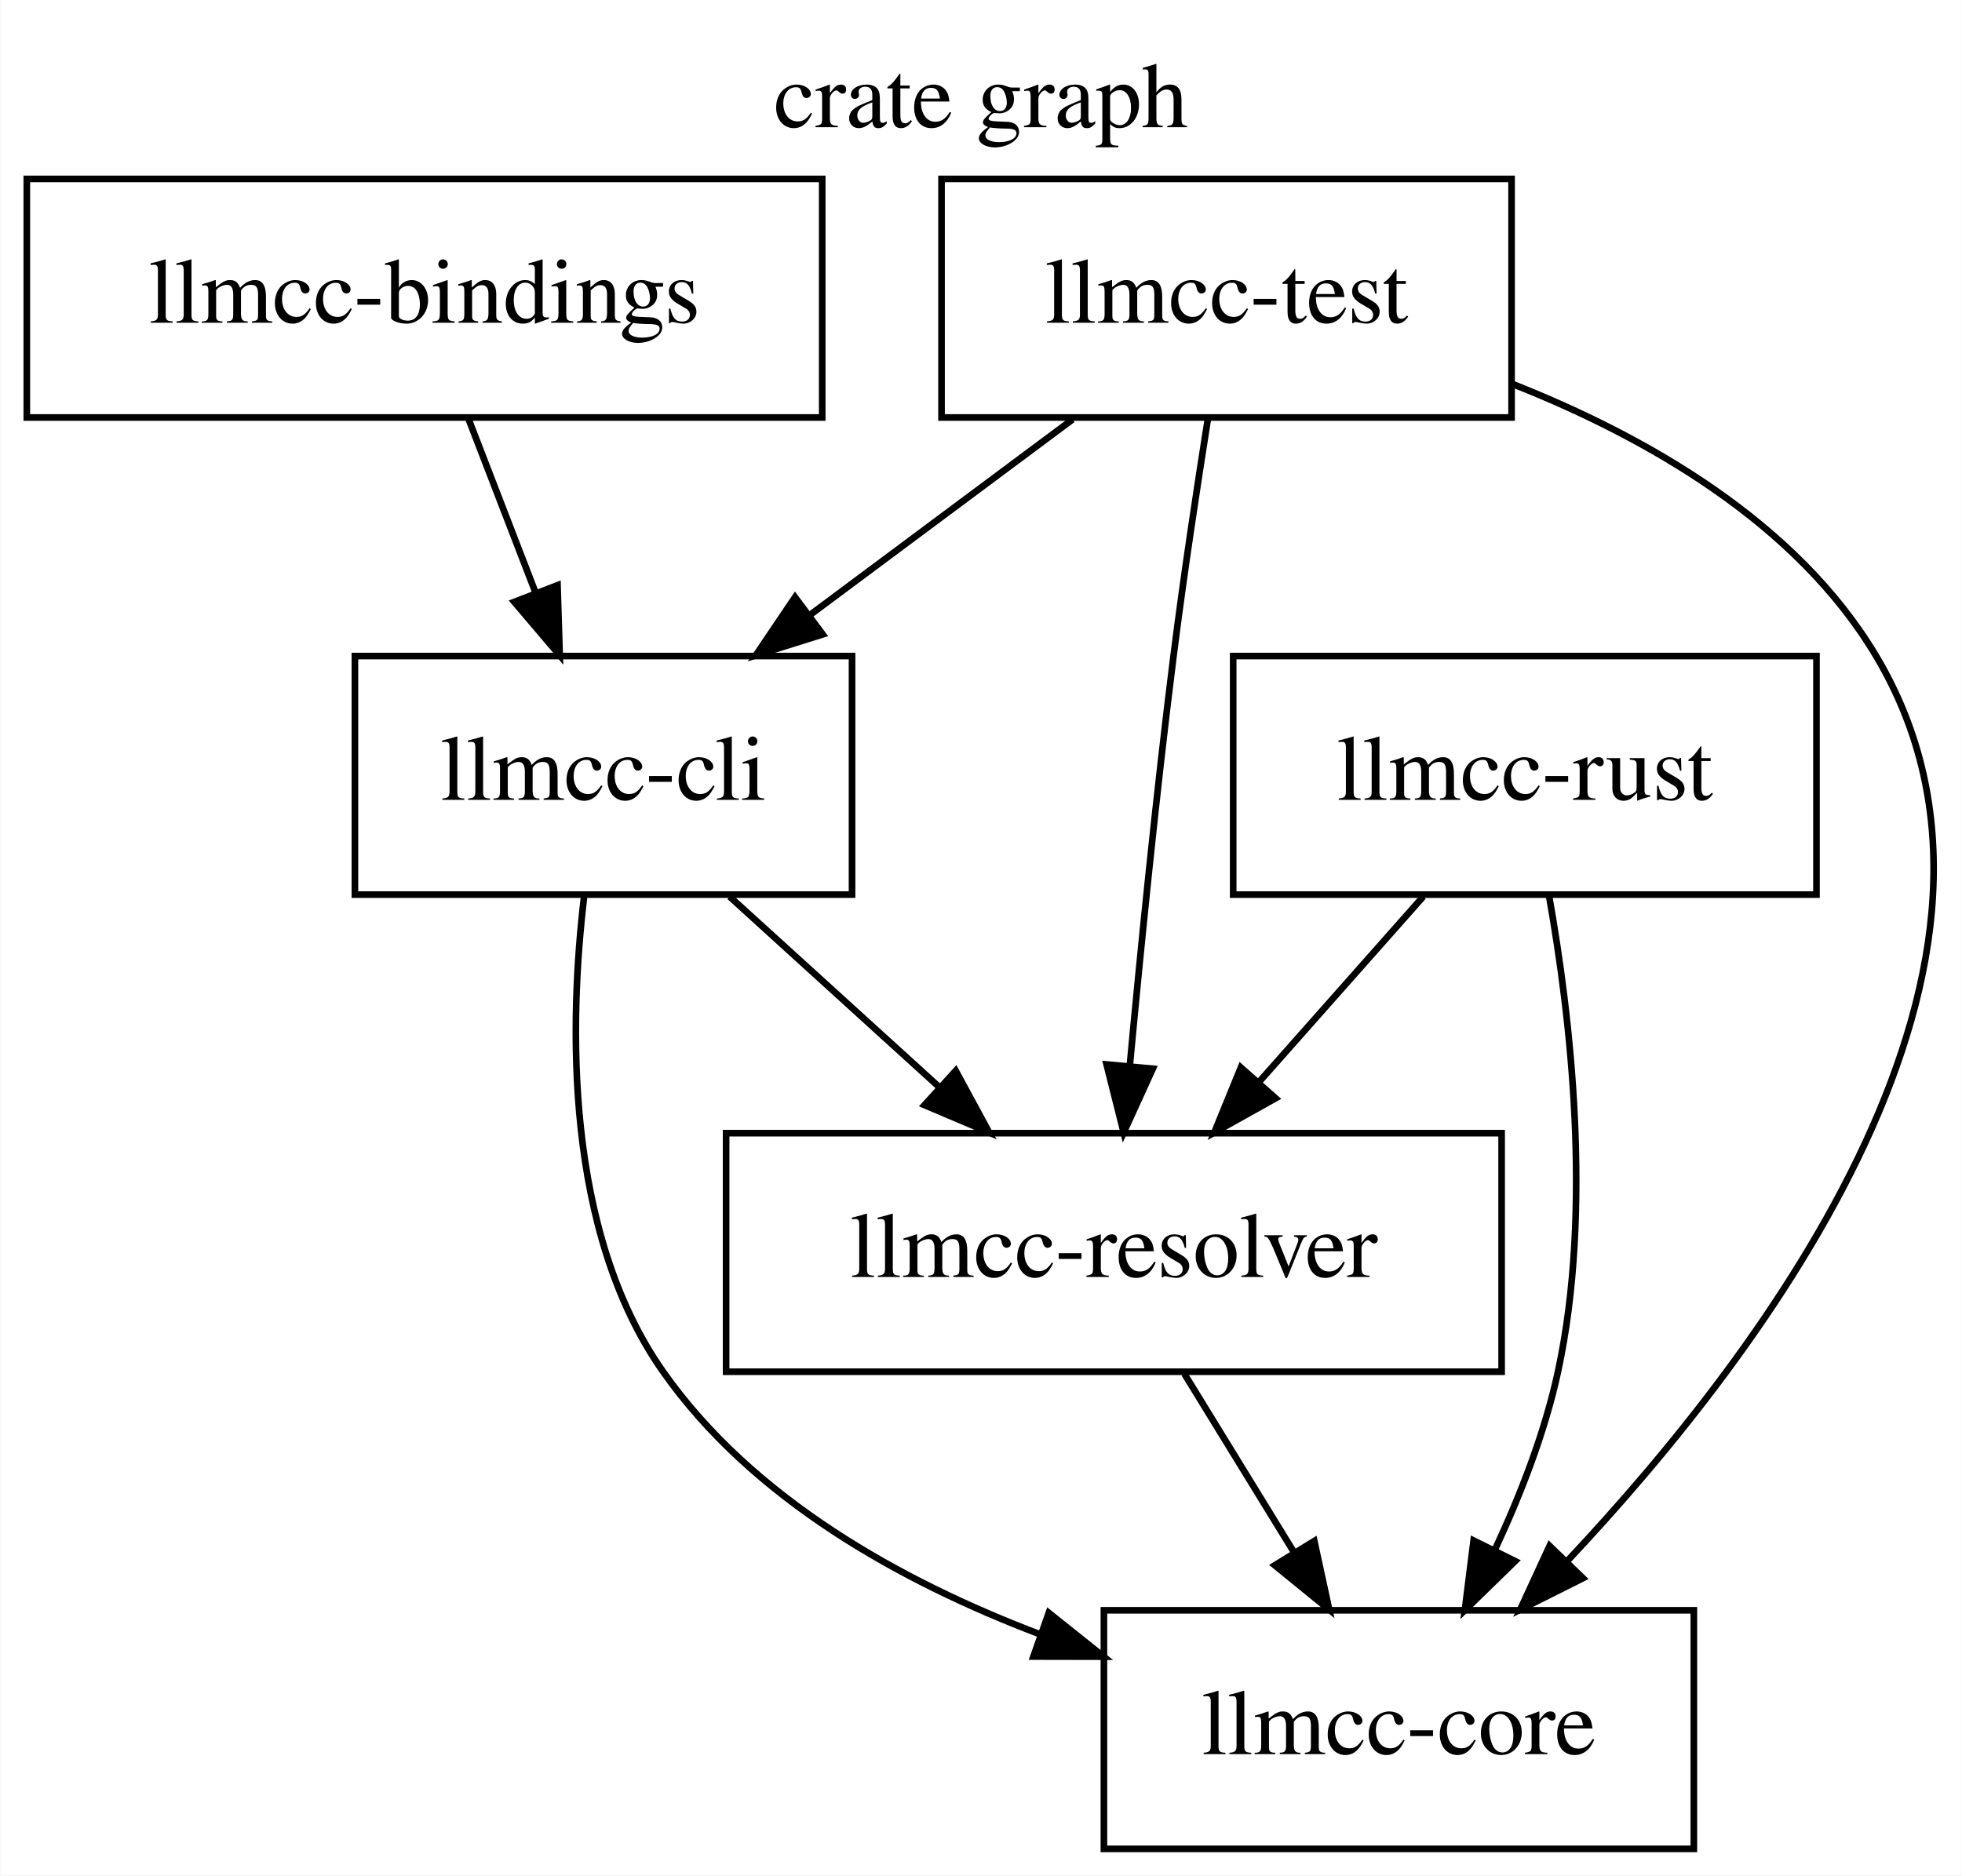
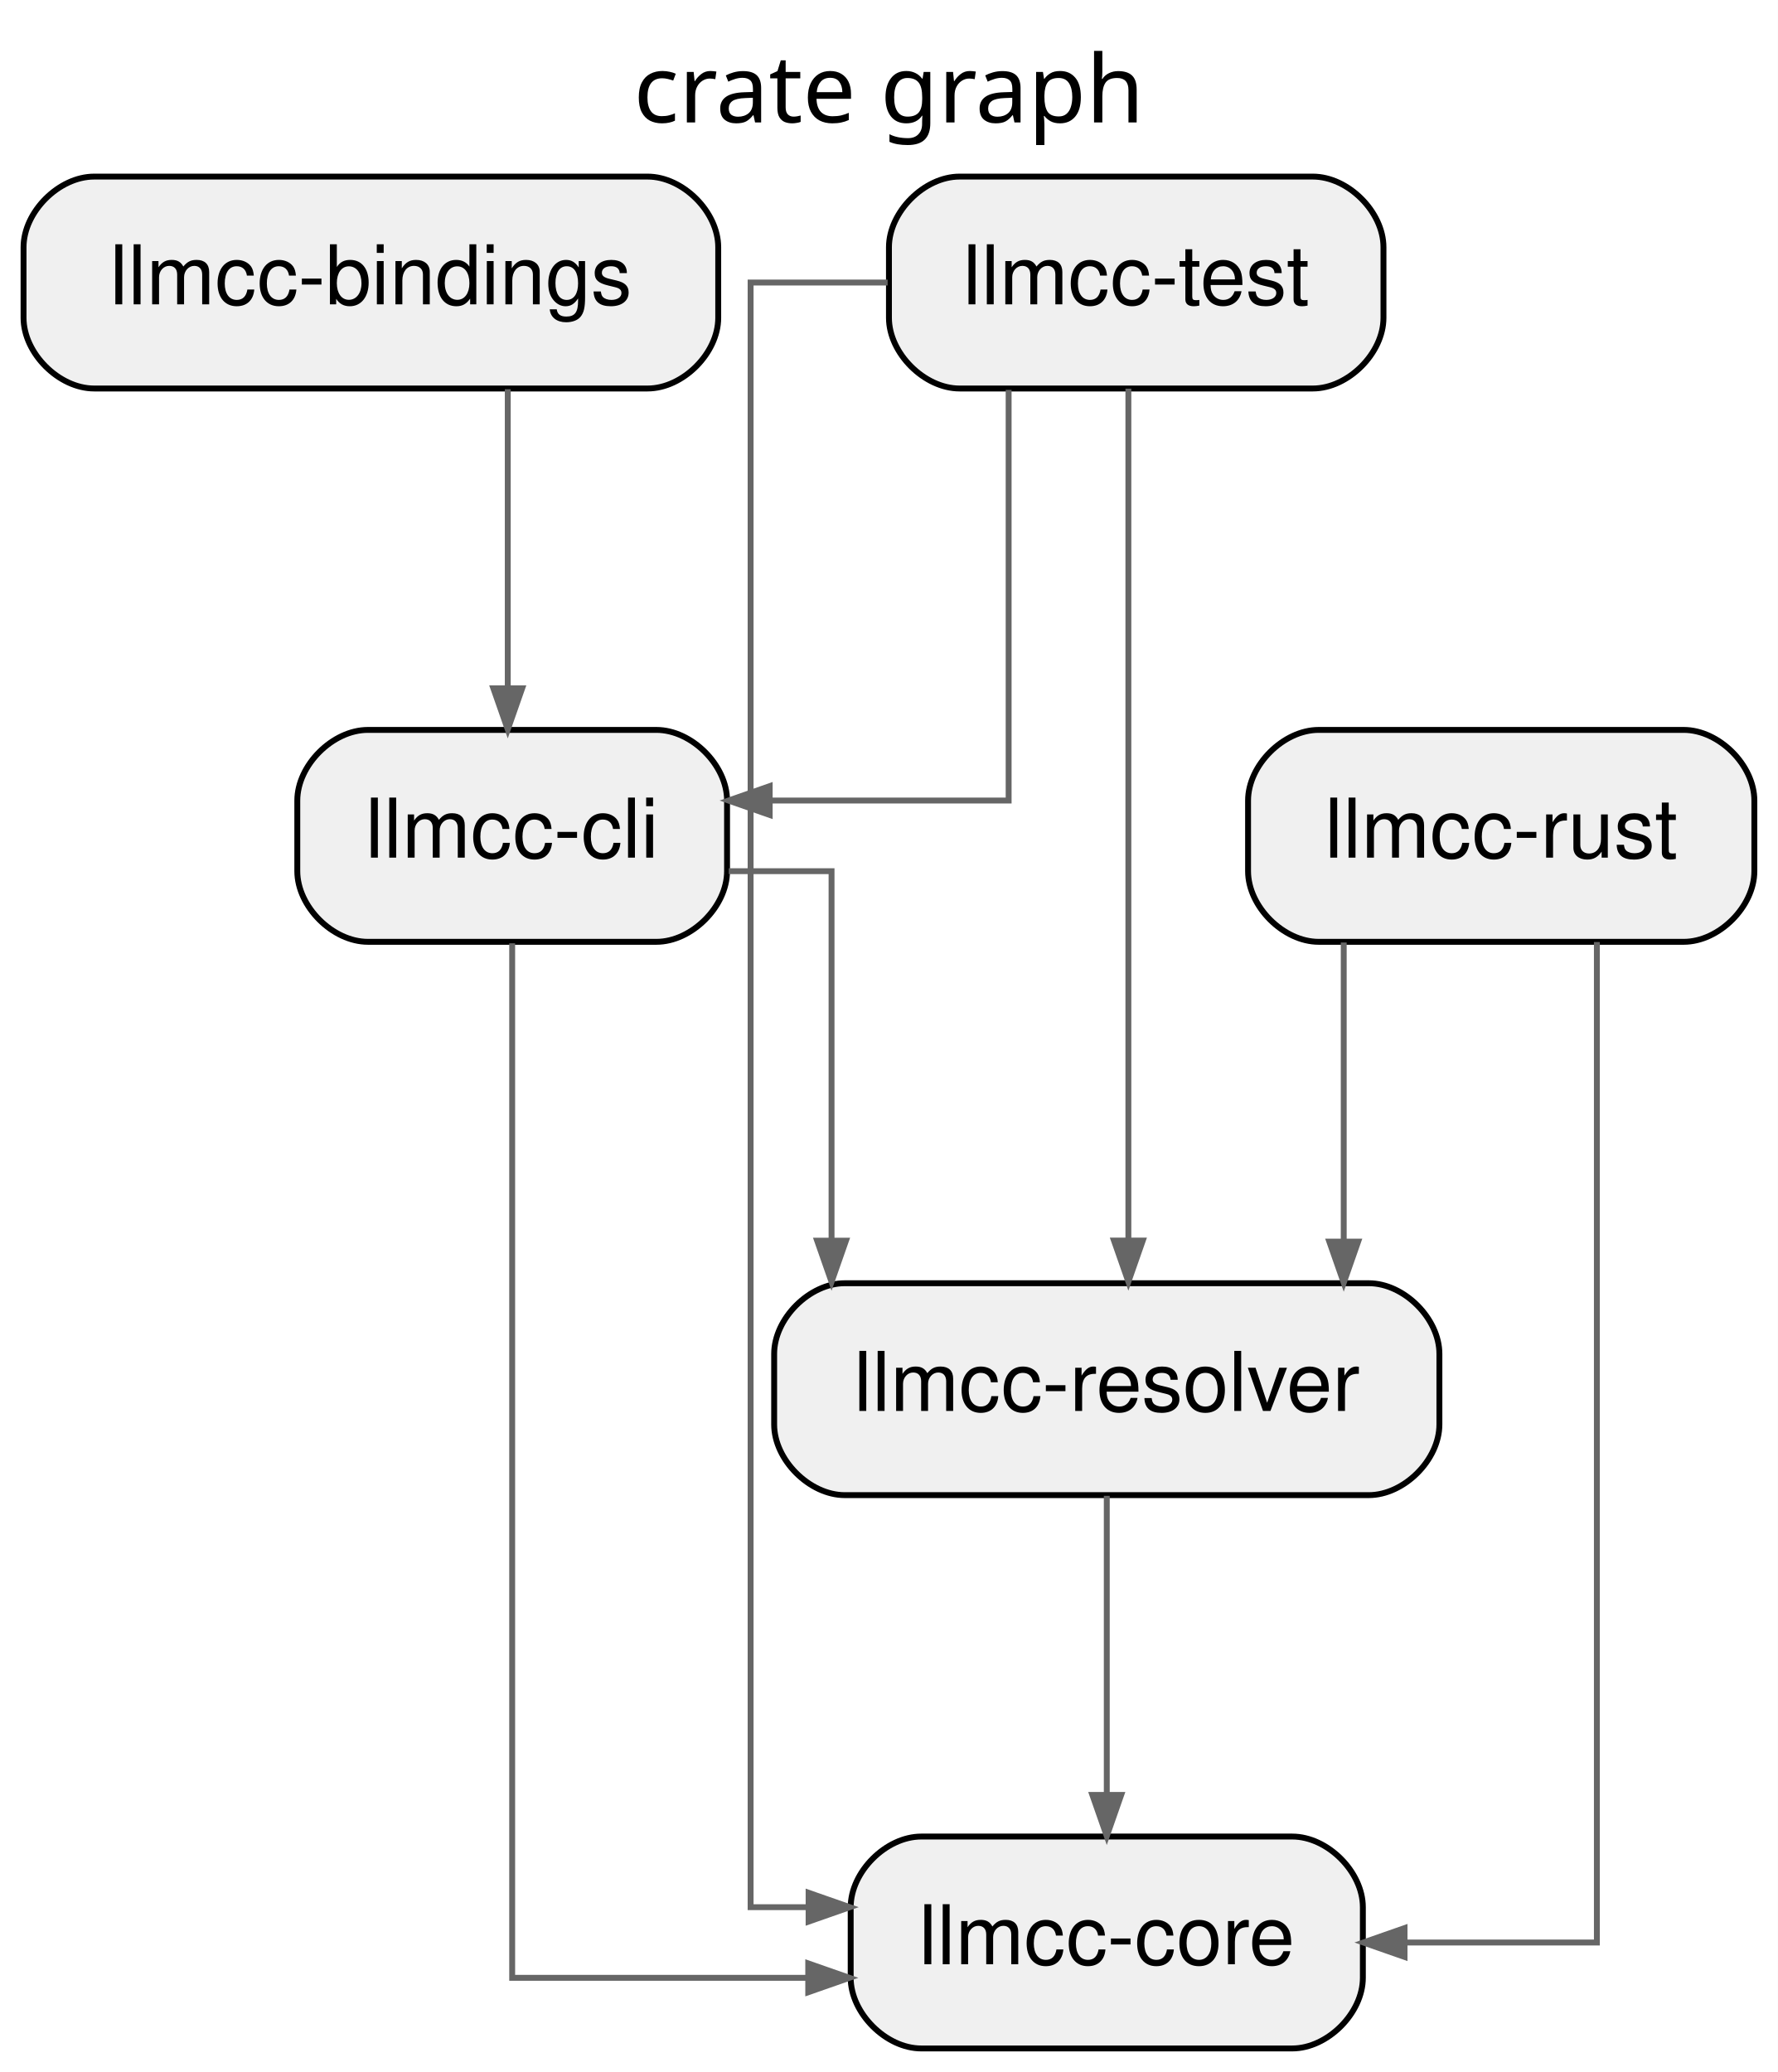
- <svg xmlns="http://www.w3.org/2000/svg" width="296pt" height="283pt" viewBox="0.00 0.00 295.91 283.00">
-   <g id="graph0" class="graph" transform="scale(1 1) rotate(0) translate(4 279)">
-     <polygon fill="white" stroke="transparent" points="-4,4 -4,-279 291.91,-279 291.91,4 -4,4" />
-     <text text-anchor="middle" x="143.96" y="-259.8" font-family="Times,serif" font-size="14.00">crate graph</text>
+ <svg xmlns="http://www.w3.org/2000/svg" width="302pt" height="352pt" viewBox="0.00 0.00 302.00 352.00">
+   <g id="graph0" class="graph" transform="scale(1 1) rotate(0) translate(4 348)">
+     <polygon fill="white" stroke="transparent" points="-4,4 -4,-348 298,-348 298,4 -4,4" />
+     <text text-anchor="middle" x="147" y="-327.2" font-family="Helvetica Bold" font-size="16.00">crate graph</text>
    <g id="node1" class="node">
-       <polygon fill="none" stroke="black" points="120,-252 0,-252 0,-216 120,-216 120,-252" />
-       <text text-anchor="middle" x="60" y="-230.3" font-family="Times,serif" font-size="14.00">llmcc-bindings</text>
+       <path fill="#f0f0f0" stroke="black" d="M106,-318C106,-318 12,-318 12,-318 6,-318 0,-312 0,-306 0,-306 0,-294 0,-294 0,-288 6,-282 12,-282 12,-282 106,-282 106,-282 112,-282 118,-288 118,-294 118,-294 118,-306 118,-306 118,-312 112,-318 106,-318" />
+       <text text-anchor="middle" x="59" y="-296.3" font-family="Helvetica,sans-Serif" font-size="14.00">llmcc-bindings</text>
    </g>
    <g id="node2" class="node">
-       <polygon fill="none" stroke="black" points="124.5,-180 49.5,-180 49.5,-144 124.5,-144 124.5,-180" />
-       <text text-anchor="middle" x="87" y="-158.3" font-family="Times,serif" font-size="14.00">llmcc-cli</text>
+       <path fill="#f0f0f0" stroke="black" d="M107.5,-224C107.5,-224 58.5,-224 58.5,-224 52.5,-224 46.5,-218 46.5,-212 46.5,-212 46.5,-200 46.5,-200 46.5,-194 52.5,-188 58.5,-188 58.5,-188 107.5,-188 107.5,-188 113.5,-188 119.5,-194 119.5,-200 119.5,-200 119.5,-212 119.5,-212 119.5,-218 113.5,-224 107.5,-224" />
+       <text text-anchor="middle" x="83" y="-202.3" font-family="Helvetica,sans-Serif" font-size="14.00">llmcc-cli</text>
    </g>
    <g id="edge1" class="edge">
-       <path fill="none" stroke="black" d="M66.67,-215.7C69.71,-207.81 73.38,-198.3 76.76,-189.55" />
-       <polygon fill="black" stroke="black" points="80.07,-190.69 80.4,-180.1 73.54,-188.17 80.07,-190.69" />
+       <path fill="none" stroke="#666666" d="M82.25,-281.88C82.25,-281.88 82.25,-231.07 82.25,-231.07" />
+       <polygon fill="#666666" stroke="#666666" points="84.7,-231.07 82.25,-224.07 79.8,-231.07 84.7,-231.07" />
    </g>
    <g id="node3" class="node">
-       <polygon fill="none" stroke="black" points="251.5,-36 162.5,-36 162.5,0 251.5,0 251.5,-36" />
-       <text text-anchor="middle" x="207" y="-14.3" font-family="Times,serif" font-size="14.00">llmcc-core</text>
+       <path fill="#f0f0f0" stroke="black" d="M215.5,-36C215.5,-36 152.5,-36 152.5,-36 146.5,-36 140.5,-30 140.5,-24 140.5,-24 140.5,-12 140.5,-12 140.5,-6 146.5,0 152.5,0 152.5,0 215.5,0 215.5,0 221.5,0 227.5,-6 227.5,-12 227.5,-12 227.5,-24 227.5,-24 227.5,-30 221.5,-36 215.5,-36" />
+       <text text-anchor="middle" x="184" y="-14.3" font-family="Helvetica,sans-Serif" font-size="14.00">llmcc-core</text>
    </g>
    <g id="edge2" class="edge">
-       <path fill="none" stroke="black" d="M84.1,-143.9C81.79,-124.62 81.08,-93.21 96,-72 109.48,-52.84 131.79,-40.37 152.88,-32.37" />
-       <polygon fill="black" stroke="black" points="154.18,-35.62 162.46,-29 151.86,-29.02 154.18,-35.62" />
+       <path fill="none" stroke="#666666" d="M83,-187.75C83,-139.46 83,-12 83,-12 83,-12 133.29,-12 133.29,-12" />
+       <polygon fill="#666666" stroke="#666666" points="133.29,-14.45 140.29,-12 133.29,-9.55 133.29,-14.45" />
    </g>
    <g id="node4" class="node">
-       <polygon fill="none" stroke="black" points="222.5,-108 105.5,-108 105.5,-72 222.5,-72 222.5,-108" />
-       <text text-anchor="middle" x="164" y="-86.3" font-family="Times,serif" font-size="14.00">llmcc-resolver</text>
+       <path fill="#f0f0f0" stroke="black" d="M228.5,-130C228.5,-130 139.5,-130 139.5,-130 133.5,-130 127.5,-124 127.5,-118 127.5,-118 127.5,-106 127.5,-106 127.5,-100 133.5,-94 139.5,-94 139.5,-94 228.5,-94 228.5,-94 234.5,-94 240.5,-100 240.5,-106 240.5,-106 240.5,-118 240.5,-118 240.5,-124 234.5,-130 228.5,-130" />
+       <text text-anchor="middle" x="184" y="-108.3" font-family="Helvetica,sans-Serif" font-size="14.00">llmcc-resolver</text>
    </g>
    <g id="edge3" class="edge">
-       <path fill="none" stroke="black" d="M106.03,-143.7C115.54,-135.05 127.21,-124.45 137.57,-115.03" />
-       <polygon fill="black" stroke="black" points="140.14,-117.42 145.19,-108.1 135.43,-112.24 140.14,-117.42" />
+       <path fill="none" stroke="#666666" d="M119.79,-200C129.46,-200 137.25,-200 137.25,-200 137.25,-200 137.25,-137.23 137.25,-137.23" />
+       <polygon fill="#666666" stroke="#666666" points="139.7,-137.23 137.25,-130.23 134.8,-137.23 139.7,-137.23" />
    </g>
    <g id="edge4" class="edge">
-       <path fill="none" stroke="black" d="M174.63,-71.7C179.63,-63.56 185.69,-53.69 191.21,-44.7" />
-       <polygon fill="black" stroke="black" points="194.24,-46.46 196.49,-36.1 188.28,-42.79 194.24,-46.46" />
+       <path fill="none" stroke="#666666" d="M184,-93.88C184,-93.88 184,-43.07 184,-43.07" />
+       <polygon fill="#666666" stroke="#666666" points="186.45,-43.07 184,-36.07 181.55,-43.07 186.45,-43.07" />
    </g>
    <g id="node5" class="node">
-       <polygon fill="none" stroke="black" points="270,-180 182,-180 182,-144 270,-144 270,-180" />
-       <text text-anchor="middle" x="226" y="-158.3" font-family="Times,serif" font-size="14.00">llmcc-rust</text>
+       <path fill="#f0f0f0" stroke="black" d="M282,-224C282,-224 220,-224 220,-224 214,-224 208,-218 208,-212 208,-212 208,-200 208,-200 208,-194 214,-188 220,-188 220,-188 282,-188 282,-188 288,-188 294,-194 294,-200 294,-200 294,-212 294,-212 294,-218 288,-224 282,-224" />
+       <text text-anchor="middle" x="251" y="-202.3" font-family="Helvetica,sans-Serif" font-size="14.00">llmcc-rust</text>
    </g>
    <g id="edge5" class="edge">
-       <path fill="none" stroke="black" d="M229.67,-143.73C232.88,-125.64 236.29,-96.51 231,-72 229.04,-62.92 225.39,-53.52 221.51,-45.2" />
-       <polygon fill="black" stroke="black" points="224.54,-43.42 216.95,-36.02 218.27,-46.53 224.54,-43.42" />
+       <path fill="none" stroke="#666666" d="M267.25,-187.97C267.25,-140.92 267.25,-18 267.25,-18 267.25,-18 234.58,-18 234.58,-18" />
+       <polygon fill="#666666" stroke="#666666" points="234.58,-15.55 227.58,-18 234.58,-20.45 234.58,-15.55" />
    </g>
    <g id="edge6" class="edge">
-       <path fill="none" stroke="black" d="M210.67,-143.7C203.24,-135.3 194.18,-125.07 186.02,-115.86" />
-       <polygon fill="black" stroke="black" points="188.4,-113.27 179.15,-108.1 183.16,-117.91 188.4,-113.27" />
+       <path fill="none" stroke="#666666" d="M224.25,-187.88C224.25,-187.88 224.25,-137.07 224.25,-137.07" />
+       <polygon fill="#666666" stroke="#666666" points="226.7,-137.07 224.25,-130.07 221.8,-137.07 226.7,-137.07" />
    </g>
    <g id="node6" class="node">
-       <polygon fill="none" stroke="black" points="224,-252 138,-252 138,-216 224,-216 224,-252" />
-       <text text-anchor="middle" x="181" y="-230.3" font-family="Times,serif" font-size="14.00">llmcc-test</text>
+       <path fill="#f0f0f0" stroke="black" d="M219,-318C219,-318 159,-318 159,-318 153,-318 147,-312 147,-306 147,-306 147,-294 147,-294 147,-288 153,-282 159,-282 159,-282 219,-282 219,-282 225,-282 231,-288 231,-294 231,-294 231,-306 231,-306 231,-312 225,-318 219,-318" />
+       <text text-anchor="middle" x="189" y="-296.3" font-family="Helvetica,sans-Serif" font-size="14.00">llmcc-test</text>
    </g>
    <g id="edge7" class="edge">
-       <path fill="none" stroke="black" d="M157.76,-215.7C145.81,-206.8 131.08,-195.82 118.15,-186.2" />
-       <polygon fill="black" stroke="black" points="120.08,-183.27 109.97,-180.1 115.9,-188.88 120.08,-183.27" />
+       <path fill="none" stroke="#666666" d="M167.33,-281.77C167.33,-255.99 167.33,-212 167.33,-212 167.33,-212 126.74,-212 126.74,-212" />
+       <polygon fill="#666666" stroke="#666666" points="126.74,-209.55 119.74,-212 126.74,-214.45 126.74,-209.55" />
    </g>
    <g id="edge8" class="edge">
-       <path fill="none" stroke="black" d="M224.02,-221.1C244.47,-213.04 267.02,-200.1 279,-180 306.43,-133.98 262.73,-75.66 232.32,-43.35" />
-       <polygon fill="black" stroke="black" points="234.77,-40.85 225.3,-36.1 229.74,-45.72 234.77,-40.85" />
+       <path fill="none" stroke="#666666" d="M146.78,-300C134.1,-300 123.5,-300 123.5,-300 123.5,-300 123.5,-24 123.5,-24 123.5,-24 133.35,-24 133.35,-24" />
+       <polygon fill="#666666" stroke="#666666" points="133.35,-26.45 140.35,-24 133.35,-21.55 133.35,-26.45" />
    </g>
    <g id="edge9" class="edge">
-       <path fill="none" stroke="black" d="M178.19,-215.84C176.55,-205.48 174.51,-192 173,-180 170.4,-159.33 168.05,-135.88 166.41,-118.24" />
-       <polygon fill="black" stroke="black" points="169.87,-117.73 165.48,-108.09 162.9,-118.37 169.87,-117.73" />
+       <path fill="none" stroke="#666666" d="M187.67,-281.97C187.67,-281.97 187.67,-137.25 187.67,-137.25" />
+       <polygon fill="#666666" stroke="#666666" points="190.12,-137.25 187.67,-130.25 185.22,-137.25 190.12,-137.25" />
    </g>
  </g>
</svg>
